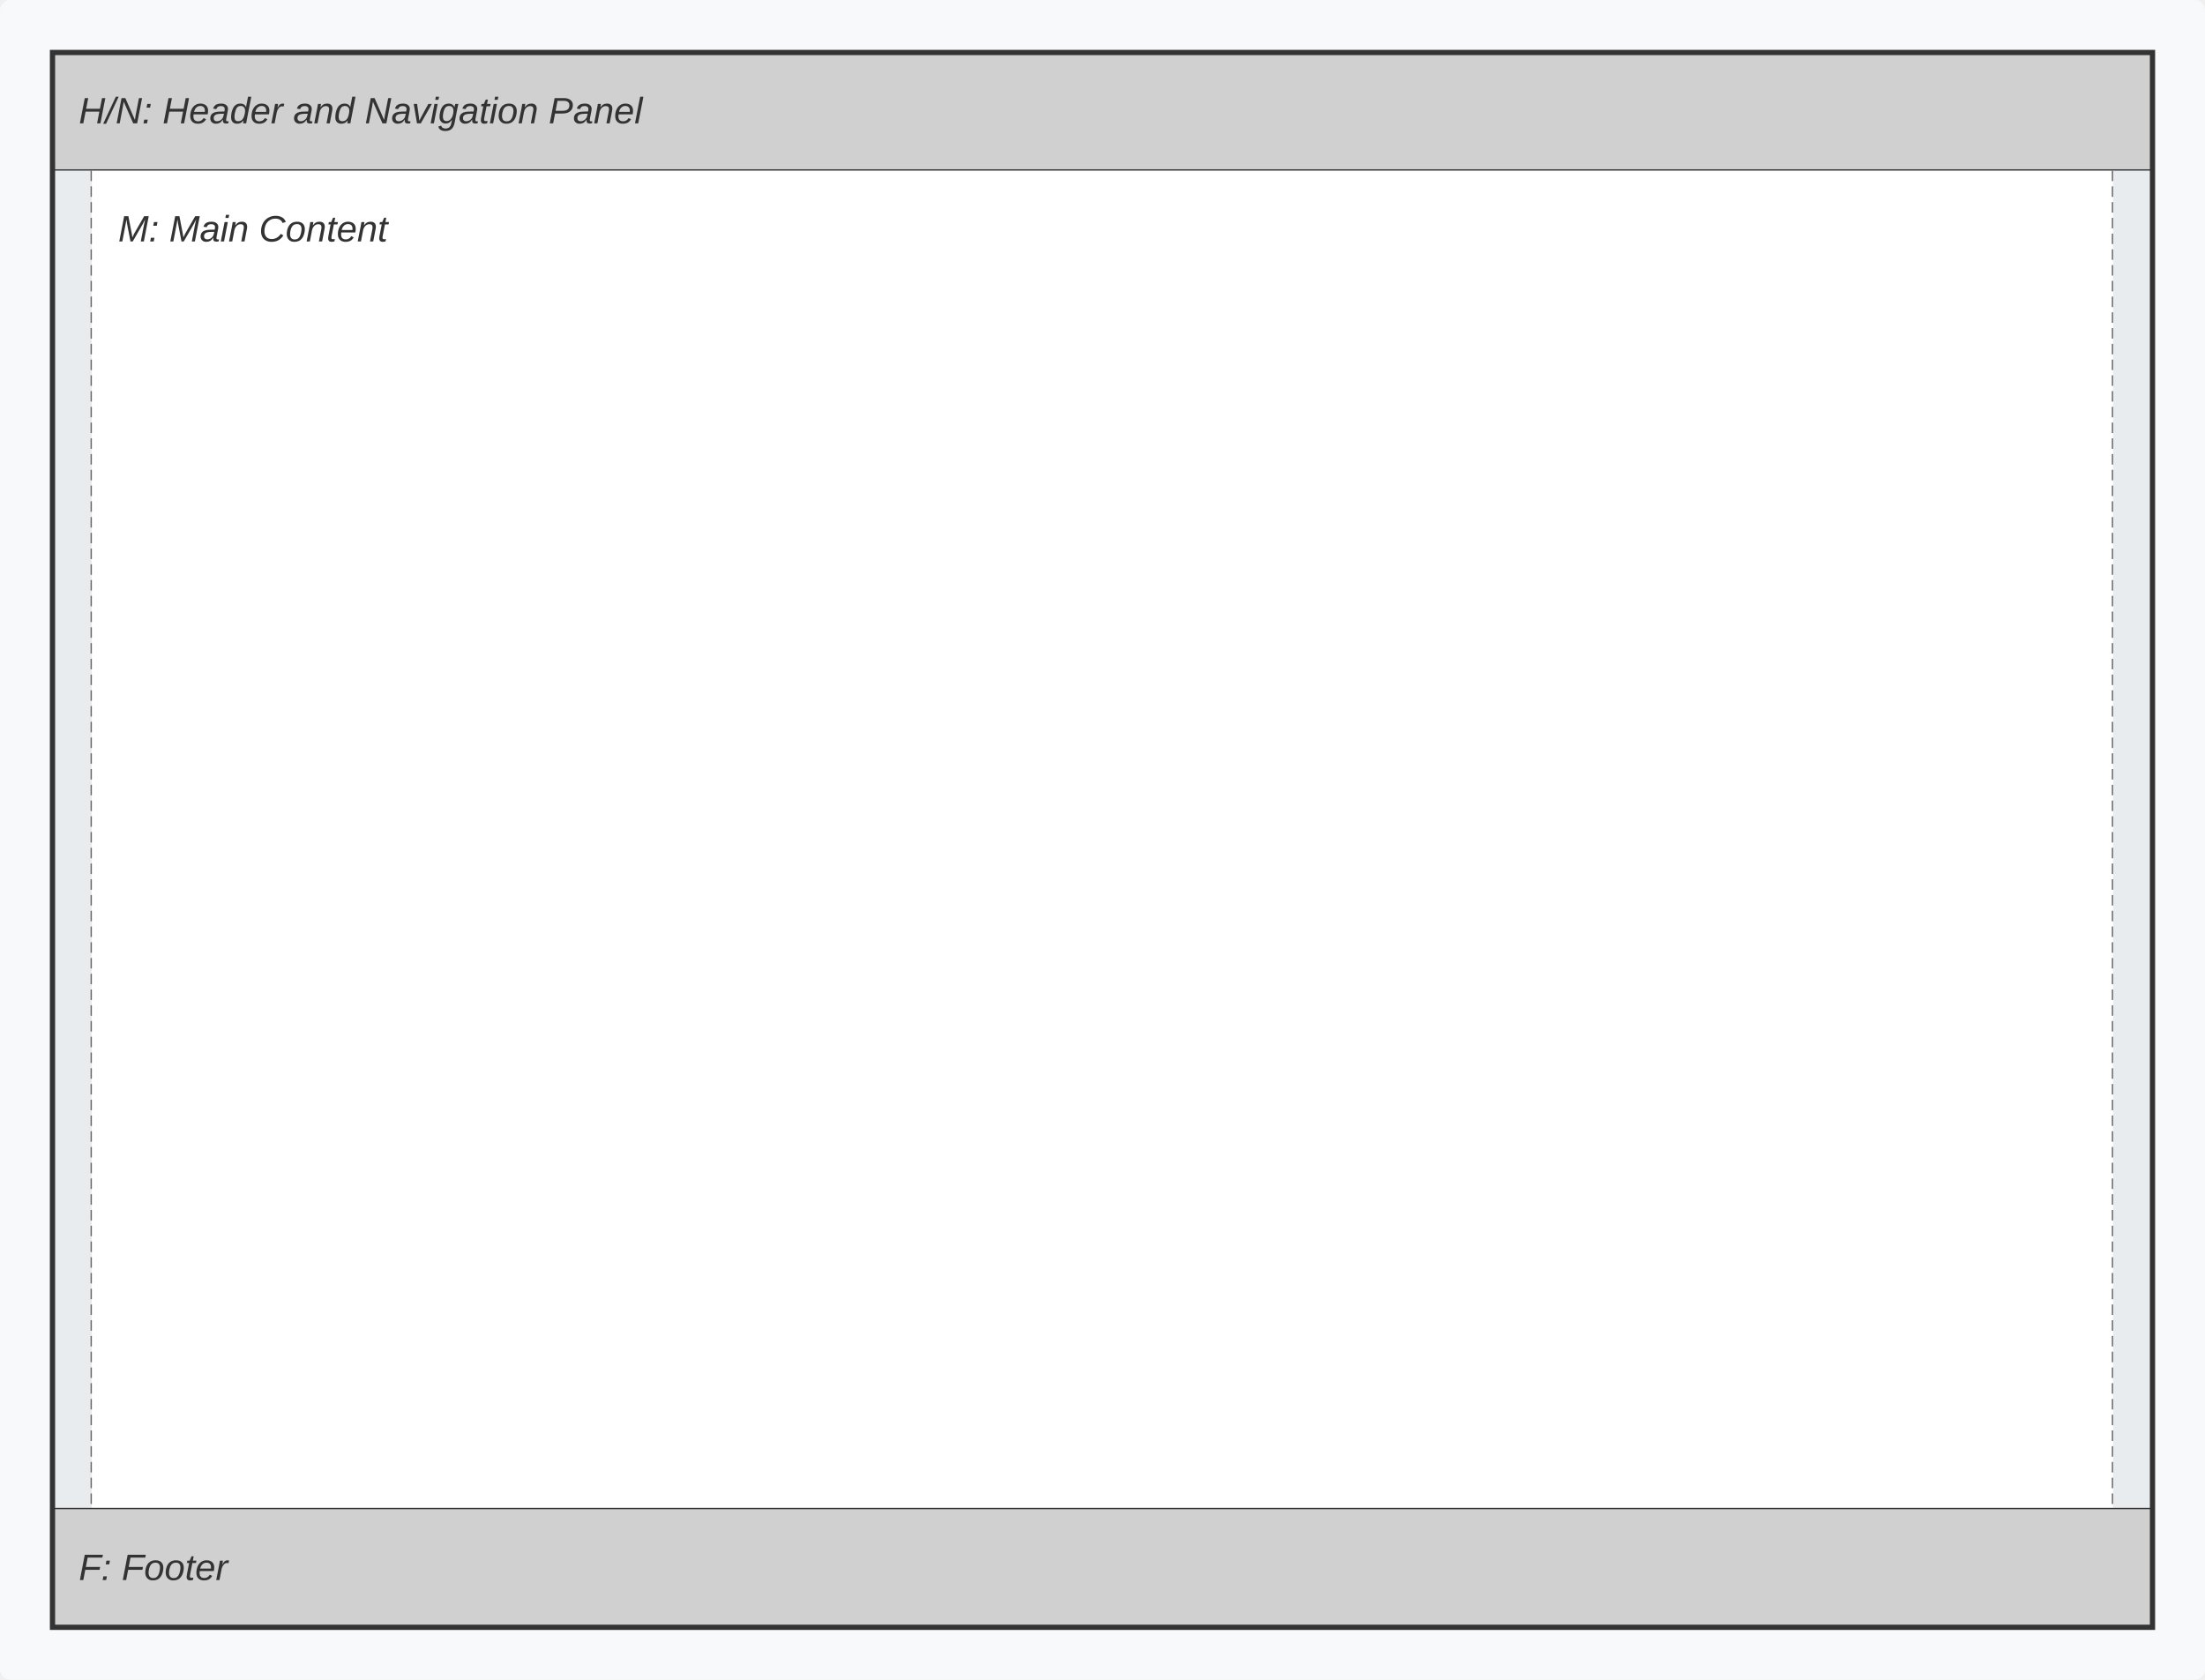
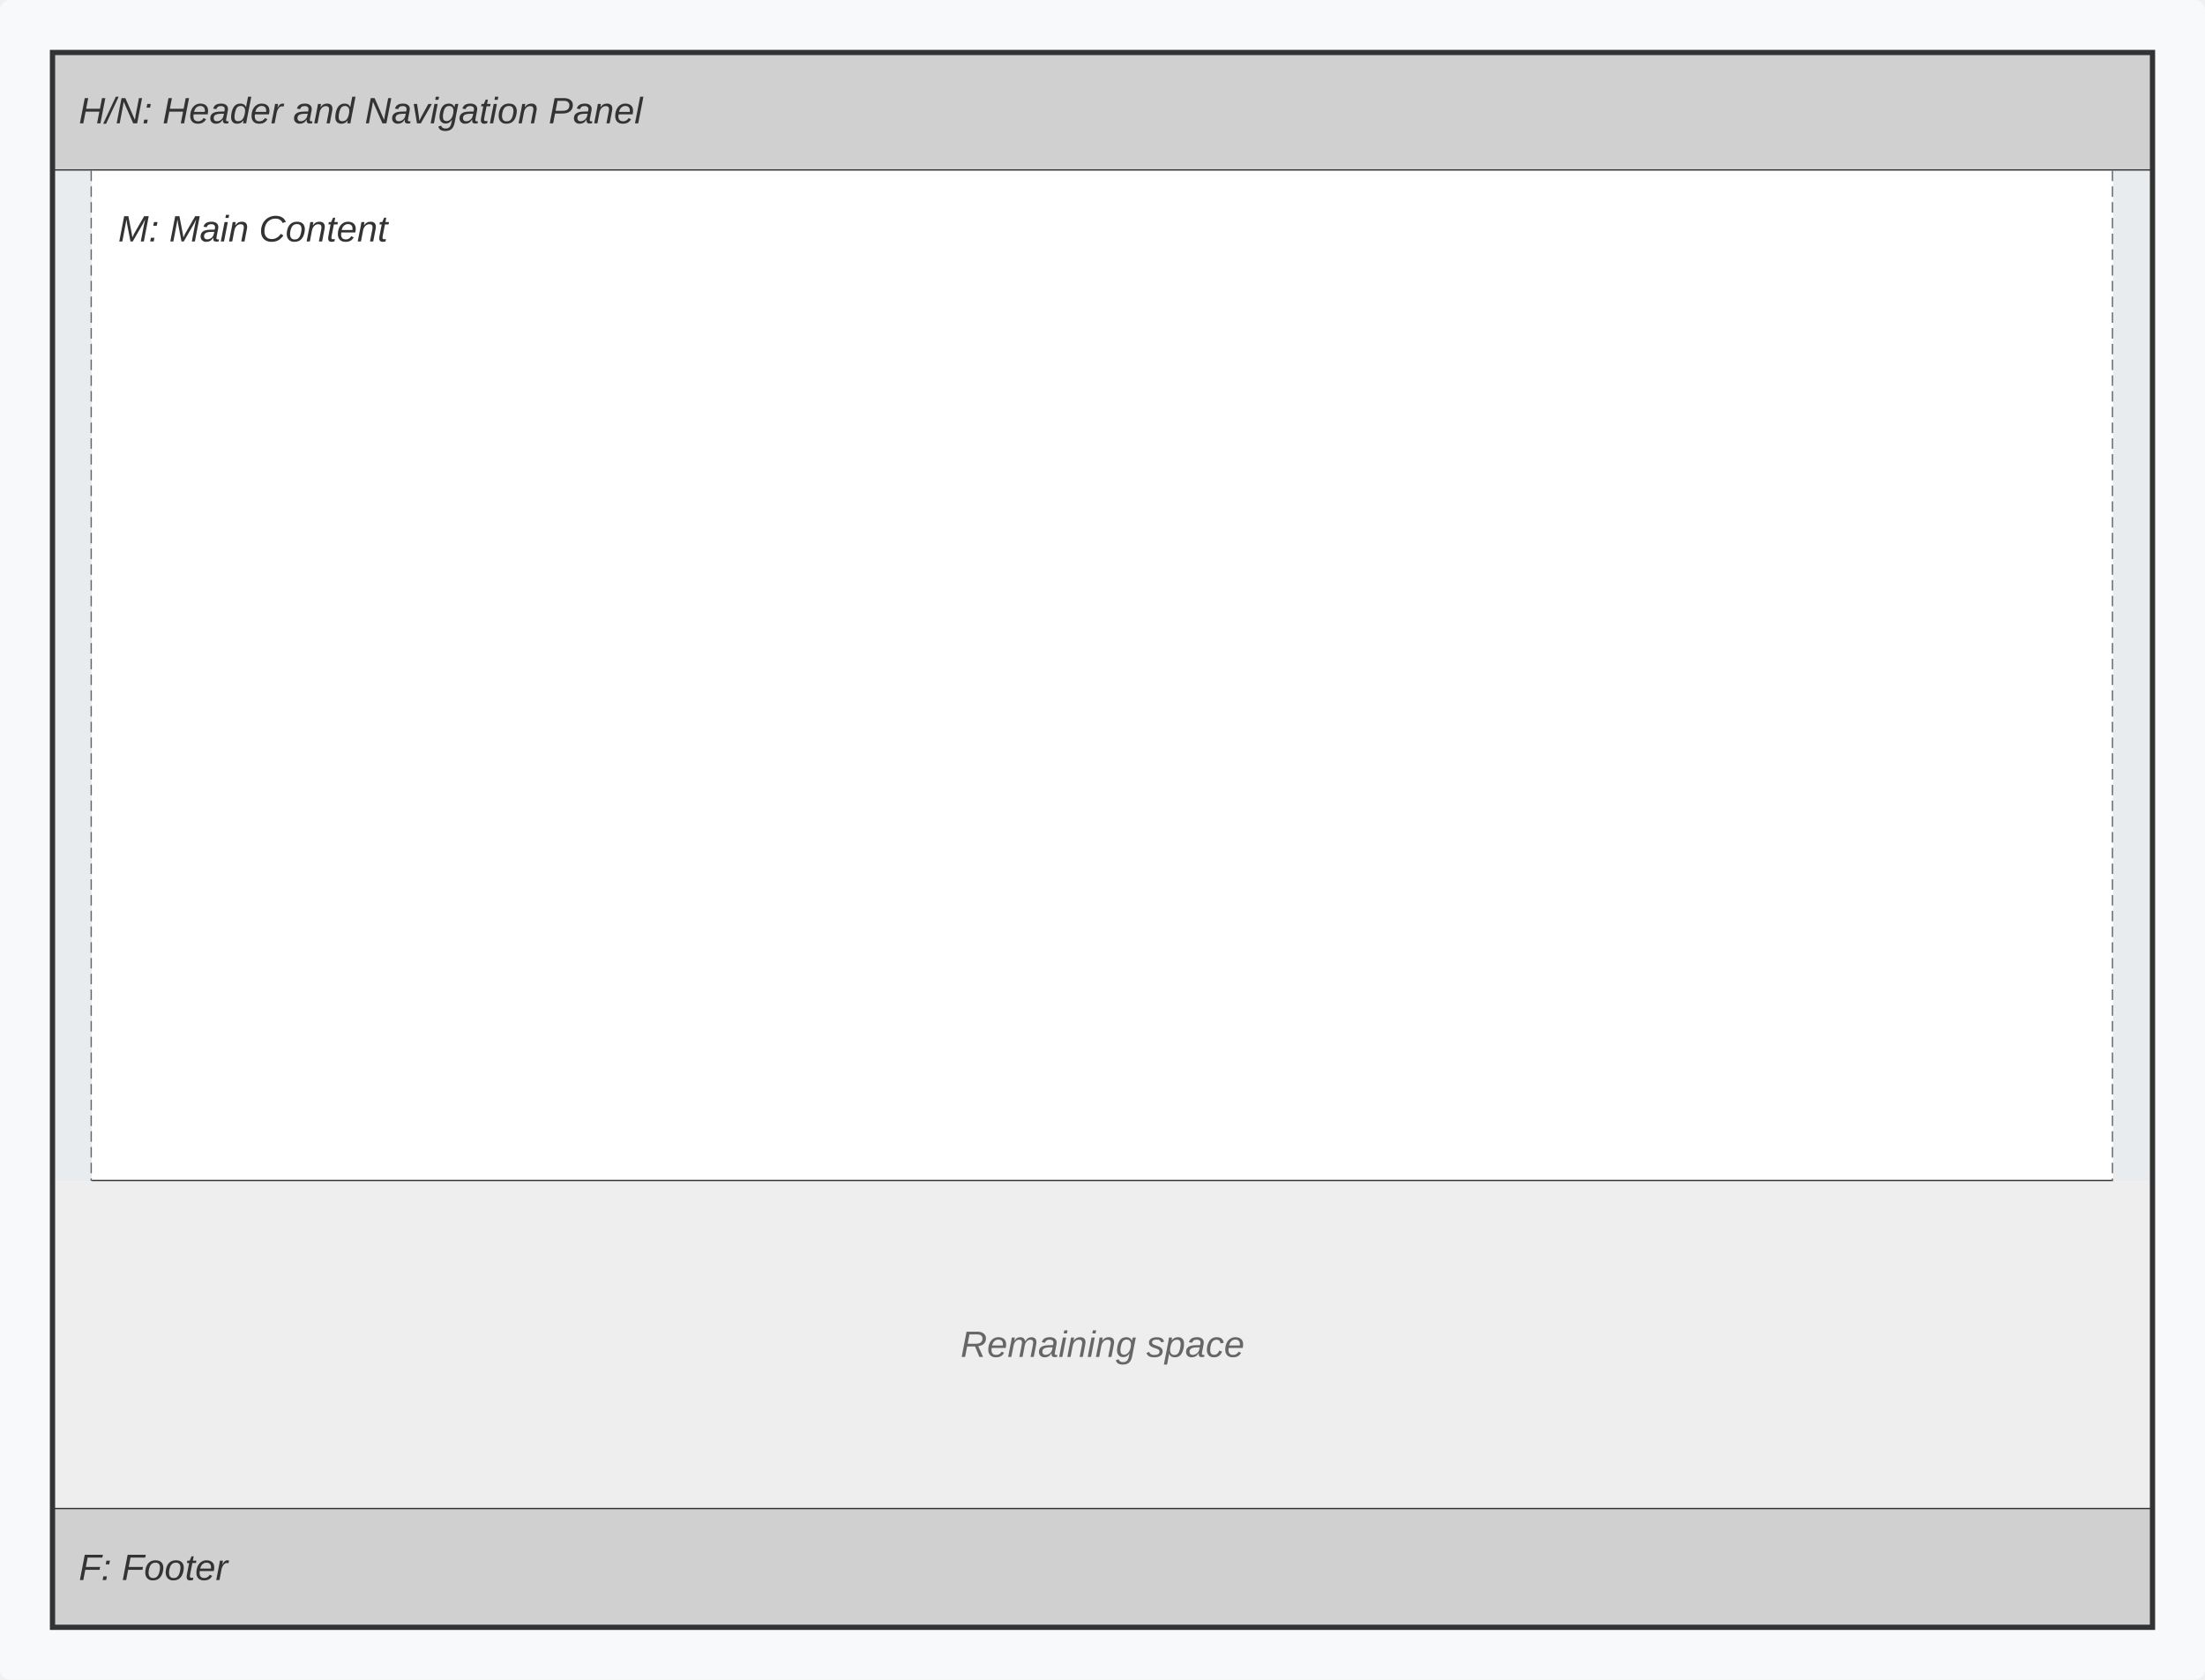
<svg xmlns="http://www.w3.org/2000/svg" viewBox="0 0 840 640" width="840" height="640">
  <style>
    .container-bg { fill: #f8f9fa; }
    .main-screen-border { stroke: #333; stroke-width: 2; fill: none; }
    .block-border { stroke: #333; stroke-width: 1; fill: none; }
    .header-nav { fill: #d0d0d0; }
    .content { fill: #ffffff; }
    .footer { fill: #d0d0d0; }
    .gutter { fill: #e9ecef; }
    .gutter-edge { stroke: #666; stroke-width: 1; stroke-dasharray: 4,2; fill: none; }
    .text { font-family: Arial, sans-serif; font-size: 14px; fill: #333; text-anchor: start; font-style: italic; }
+     .text-center { font-family: Arial, sans-serif; font-size: 14px; fill: #666; text-anchor: middle; font-style: italic; }
  </style>
  <rect class="container-bg" x="0" y="0" width="840" height="640" rx="4" />
  <rect class="header-nav" x="20" y="20" width="800" height="45" />
  <text class="text" x="30" y="47">H/N: Header and Navigation Panel</text>
  <line x1="20" y1="65" x2="820" y2="65" class="block-border" />
-   <rect class="gutter" x="20" y="65" width="15" height="510" />
-   <line x1="35" y1="65" x2="35" y2="575" class="gutter-edge" />
-   <rect class="content" x="35" y="65" width="770" height="510" />
+   <rect class="gutter" x="20" y="65" width="15" height="385" />
+   <line x1="35" y1="65" x2="35" y2="450" class="gutter-edge" />
+   <rect class="content" x="35" y="65" width="770" height="385" />
+   <line class="block-border" x1="35" y1="450" x2="805" y2="450" />
  <text class="text" x="45" y="92">M: Main Content</text>
-   <line x1="805" y1="65" x2="805" y2="575" class="gutter-edge" />
-   <rect class="gutter" x="805" y="65" width="15" height="510" />
+   <line x1="805" y1="65" x2="805" y2="450" class="gutter-edge" />
+   <rect class="gutter" x="805" y="65" width="15" height="385" />
+   <rect x="20" y="450" width="800" height="125" fill="#eeeeee" />
+   <text class="text-center" x="420" y="517">Remaining space</text>
  <line x1="20" y1="575" x2="820" y2="575" class="block-border" />
  <rect class="footer" x="20" y="575" width="800" height="45" />
  <text class="text" x="30" y="602">F: Footer</text>
  <rect x="20" y="20" width="800" height="600" class="main-screen-border" />
</svg>
